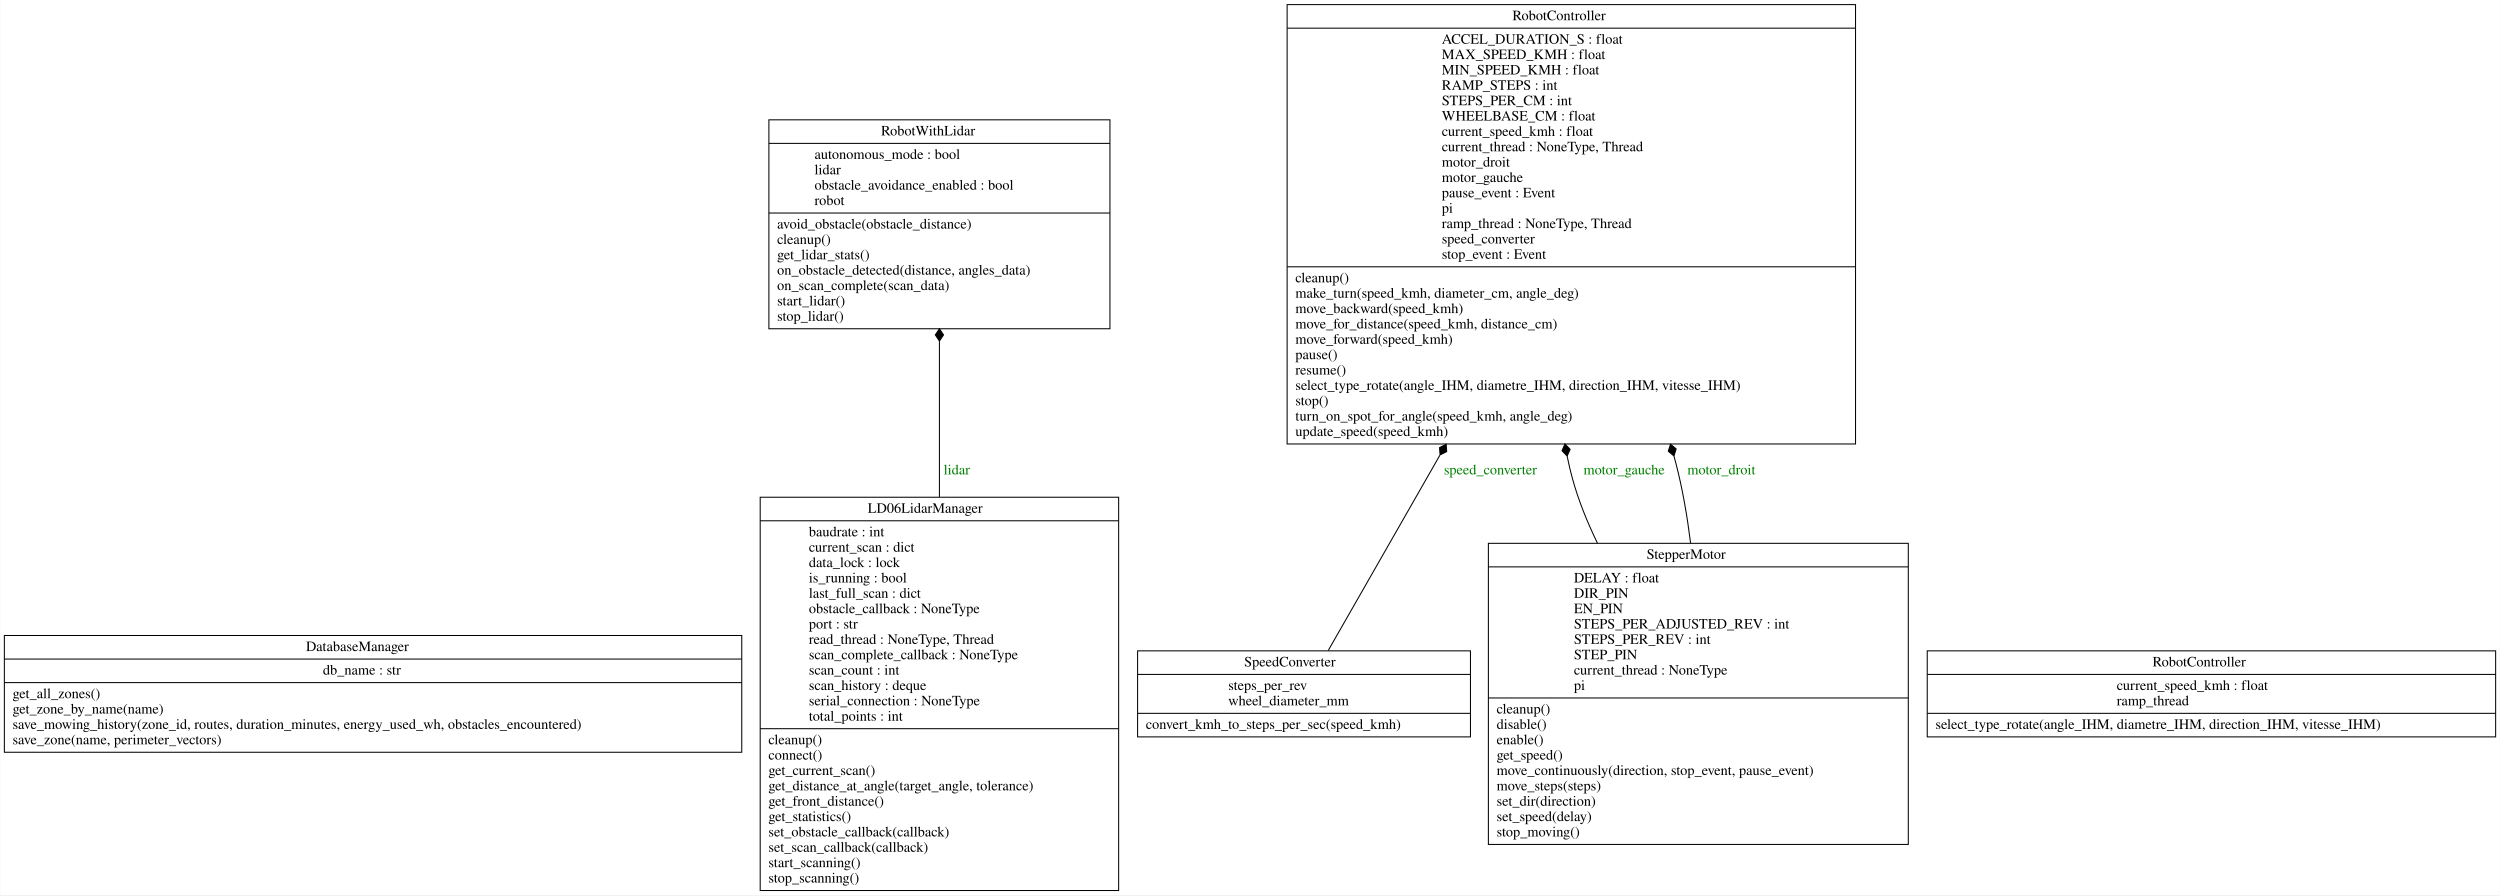
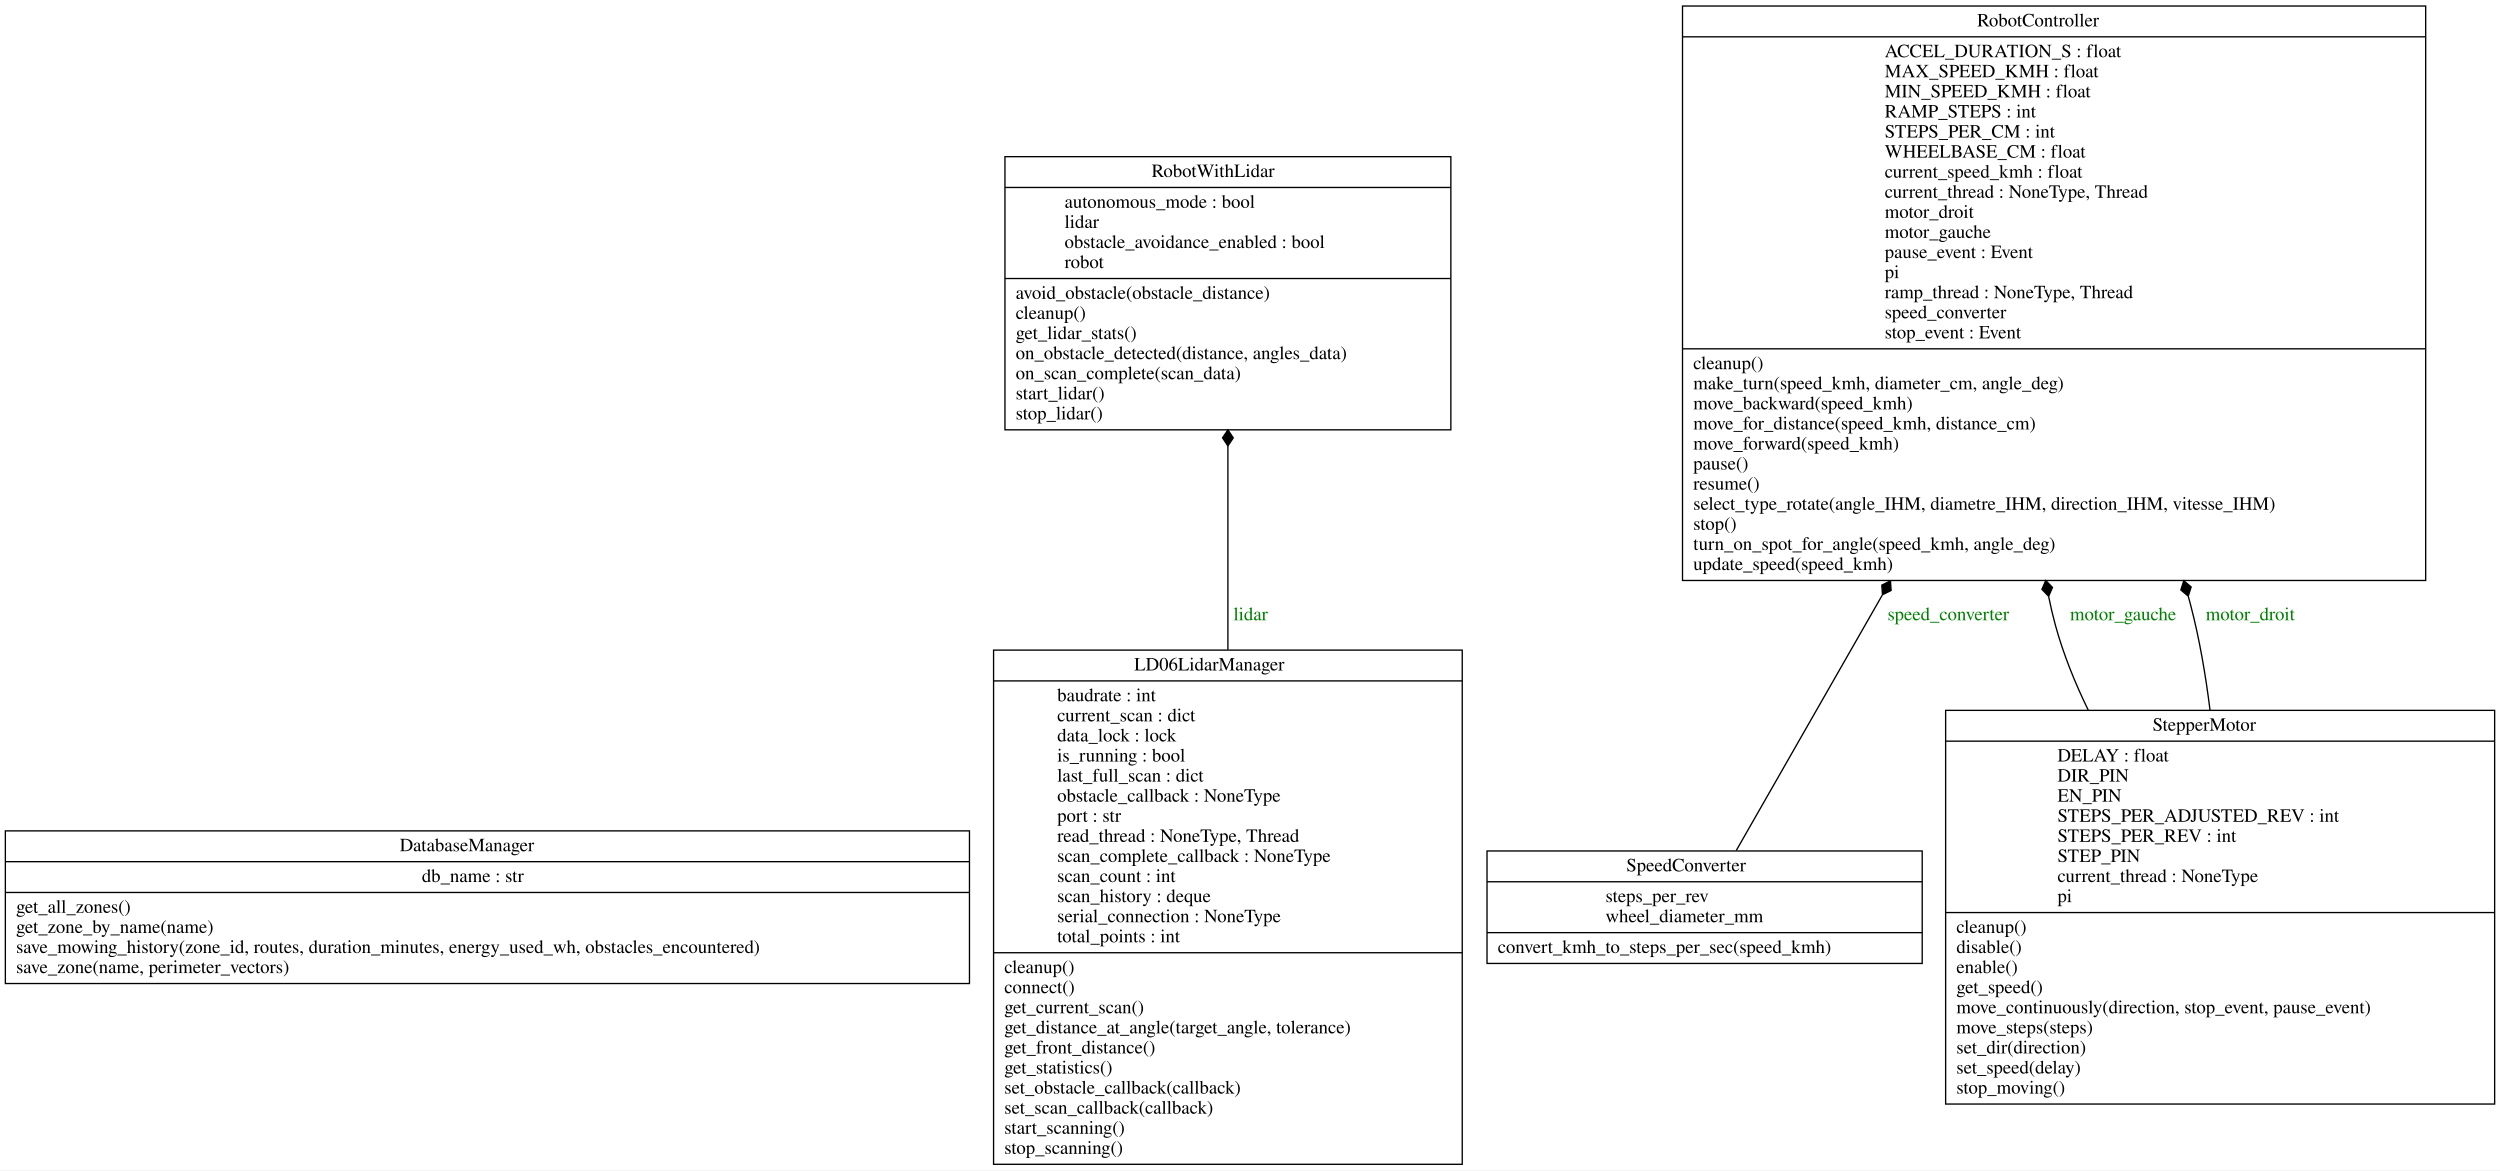
- <svg xmlns="http://www.w3.org/2000/svg" width="2441pt" height="874pt" viewBox="0.00 0.00 2440.50 874.00">
+ <svg xmlns="http://www.w3.org/2000/svg" width="1867pt" height="874pt" viewBox="0.00 0.00 1867.00 874.00">
  <g id="graph0" class="graph" transform="scale(1 1) rotate(0) translate(4 870)">
-     <polygon fill="white" stroke="transparent" points="-4,4 -4,-870 2436.5,-870 2436.5,4 -4,4" />
+     <polygon fill="white" stroke="transparent" points="-4,4 -4,-870 1863,-870 1863,4 -4,4" />
    <g id="node1" class="node">
      <polygon fill="none" stroke="black" points="0,-135.5 0,-249.5 720,-249.5 720,-135.5 0,-135.5" />
      <text text-anchor="start" x="294.5" y="-234.3" font-family="Times,serif" font-size="14.00">DatabaseManager</text>
      <polyline fill="none" stroke="black" points="0,-226.5 720,-226.5 " />
      <text text-anchor="start" x="311" y="-211.3" font-family="Times,serif" font-size="14.00">db_name : str</text>
      <polyline fill="none" stroke="black" points="0,-203.5 720,-203.5 " />
      <text text-anchor="start" x="8" y="-188.3" font-family="Times,serif" font-size="14.00">get_all_zones()</text>
      <text text-anchor="start" x="8" y="-173.3" font-family="Times,serif" font-size="14.00">get_zone_by_name(name)</text>
      <text text-anchor="start" x="8" y="-158.3" font-family="Times,serif" font-size="14.00">save_mowing_history(zone_id, routes, duration_minutes, energy_used_wh, obstacles_encountered)</text>
      <text text-anchor="start" x="8" y="-143.3" font-family="Times,serif" font-size="14.00">save_zone(name, perimeter_vectors)</text>
    </g>
    <g id="node2" class="node">
      <polygon fill="none" stroke="black" points="738,-0.5 738,-384.5 1088,-384.5 1088,-0.5 738,-0.5" />
      <text text-anchor="start" x="843" y="-369.3" font-family="Times,serif" font-size="14.00">LD06LidarManager</text>
      <polyline fill="none" stroke="black" points="738,-361.5 1088,-361.5 " />
      <text text-anchor="start" x="785.5" y="-346.3" font-family="Times,serif" font-size="14.00">baudrate : int</text>
      <text text-anchor="start" x="785.5" y="-331.3" font-family="Times,serif" font-size="14.00">current_scan : dict</text>
      <text text-anchor="start" x="785.5" y="-316.3" font-family="Times,serif" font-size="14.00">data_lock : lock</text>
      <text text-anchor="start" x="785.5" y="-301.3" font-family="Times,serif" font-size="14.00">is_running : bool</text>
      <text text-anchor="start" x="785.5" y="-286.3" font-family="Times,serif" font-size="14.00">last_full_scan : dict</text>
      <text text-anchor="start" x="785.5" y="-271.3" font-family="Times,serif" font-size="14.00">obstacle_callback : NoneType</text>
      <text text-anchor="start" x="785.5" y="-256.3" font-family="Times,serif" font-size="14.00">port : str</text>
      <text text-anchor="start" x="785.5" y="-241.3" font-family="Times,serif" font-size="14.00">read_thread : NoneType, Thread</text>
      <text text-anchor="start" x="785.5" y="-226.3" font-family="Times,serif" font-size="14.00">scan_complete_callback : NoneType</text>
      <text text-anchor="start" x="785.5" y="-211.3" font-family="Times,serif" font-size="14.00">scan_count : int</text>
      <text text-anchor="start" x="785.5" y="-196.3" font-family="Times,serif" font-size="14.00">scan_history : deque</text>
      <text text-anchor="start" x="785.5" y="-181.3" font-family="Times,serif" font-size="14.00">serial_connection : NoneType</text>
      <text text-anchor="start" x="785.5" y="-166.3" font-family="Times,serif" font-size="14.00">total_points : int</text>
      <polyline fill="none" stroke="black" points="738,-158.5 1088,-158.5 " />
      <text text-anchor="start" x="746" y="-143.3" font-family="Times,serif" font-size="14.00">cleanup()</text>
      <text text-anchor="start" x="746" y="-128.3" font-family="Times,serif" font-size="14.00">connect()</text>
      <text text-anchor="start" x="746" y="-113.3" font-family="Times,serif" font-size="14.00">get_current_scan()</text>
      <text text-anchor="start" x="746" y="-98.3" font-family="Times,serif" font-size="14.00">get_distance_at_angle(target_angle, tolerance)</text>
      <text text-anchor="start" x="746" y="-83.3" font-family="Times,serif" font-size="14.00">get_front_distance()</text>
      <text text-anchor="start" x="746" y="-68.3" font-family="Times,serif" font-size="14.00">get_statistics()</text>
      <text text-anchor="start" x="746" y="-53.3" font-family="Times,serif" font-size="14.00">set_obstacle_callback(callback)</text>
      <text text-anchor="start" x="746" y="-38.3" font-family="Times,serif" font-size="14.00">set_scan_callback(callback)</text>
      <text text-anchor="start" x="746" y="-23.3" font-family="Times,serif" font-size="14.00">start_scanning()</text>
      <text text-anchor="start" x="746" y="-8.3" font-family="Times,serif" font-size="14.00">stop_scanning()</text>
    </g>
-     <g id="node5" class="node">
+     <g id="node4" class="node">
      <polygon fill="none" stroke="black" points="746.5,-549 746.5,-753 1079.5,-753 1079.5,-549 746.5,-549" />
      <text text-anchor="start" x="856" y="-737.8" font-family="Times,serif" font-size="14.00">RobotWithLidar</text>
      <polyline fill="none" stroke="black" points="746.5,-730 1079.5,-730 " />
      <text text-anchor="start" x="791" y="-714.8" font-family="Times,serif" font-size="14.00">autonomous_mode : bool</text>
      <text text-anchor="start" x="791" y="-699.8" font-family="Times,serif" font-size="14.00">lidar</text>
      <text text-anchor="start" x="791" y="-684.8" font-family="Times,serif" font-size="14.00">obstacle_avoidance_enabled : bool</text>
      <text text-anchor="start" x="791" y="-669.8" font-family="Times,serif" font-size="14.00">robot</text>
      <polyline fill="none" stroke="black" points="746.5,-662 1079.5,-662 " />
      <text text-anchor="start" x="754.5" y="-646.8" font-family="Times,serif" font-size="14.00">avoid_obstacle(obstacle_distance)</text>
      <text text-anchor="start" x="754.5" y="-631.8" font-family="Times,serif" font-size="14.00">cleanup()</text>
      <text text-anchor="start" x="754.5" y="-616.8" font-family="Times,serif" font-size="14.00">get_lidar_stats()</text>
      <text text-anchor="start" x="754.5" y="-601.8" font-family="Times,serif" font-size="14.00">on_obstacle_detected(distance, angles_data)</text>
      <text text-anchor="start" x="754.5" y="-586.8" font-family="Times,serif" font-size="14.00">on_scan_complete(scan_data)</text>
      <text text-anchor="start" x="754.5" y="-571.8" font-family="Times,serif" font-size="14.00">start_lidar()</text>
      <text text-anchor="start" x="754.5" y="-556.8" font-family="Times,serif" font-size="14.00">stop_lidar()</text>
    </g>
    <g id="edge2" class="edge">
      <path fill="none" stroke="black" d="M913,-384.78C913,-436.56 913,-490.94 913,-536.89" />
      <polygon fill="black" stroke="black" points="913,-536.99 917,-542.99 913,-548.99 909,-542.99 913,-536.99" />
      <text text-anchor="middle" x="930" y="-406.8" font-family="Times,serif" font-size="14.00" fill="green">lidar</text>
    </g>
    <g id="node3" class="node">
      <polygon fill="none" stroke="black" points="1252.5,-436.5 1252.5,-865.5 1807.5,-865.5 1807.5,-436.5 1252.5,-436.5" />
      <text text-anchor="start" x="1472.5" y="-850.3" font-family="Times,serif" font-size="14.00">RobotController</text>
      <polyline fill="none" stroke="black" points="1252.5,-842.5 1807.5,-842.5 " />
      <text text-anchor="start" x="1403.5" y="-827.3" font-family="Times,serif" font-size="14.00">ACCEL_DURATION_S : float</text>
      <text text-anchor="start" x="1403.5" y="-812.3" font-family="Times,serif" font-size="14.00">MAX_SPEED_KMH : float</text>
      <text text-anchor="start" x="1403.5" y="-797.3" font-family="Times,serif" font-size="14.00">MIN_SPEED_KMH : float</text>
      <text text-anchor="start" x="1403.5" y="-782.3" font-family="Times,serif" font-size="14.00">RAMP_STEPS : int</text>
      <text text-anchor="start" x="1403.5" y="-767.3" font-family="Times,serif" font-size="14.00">STEPS_PER_CM : int</text>
      <text text-anchor="start" x="1403.5" y="-752.3" font-family="Times,serif" font-size="14.00">WHEELBASE_CM : float</text>
      <text text-anchor="start" x="1403.5" y="-737.3" font-family="Times,serif" font-size="14.00">current_speed_kmh : float</text>
      <text text-anchor="start" x="1403.5" y="-722.3" font-family="Times,serif" font-size="14.00">current_thread : NoneType, Thread</text>
      <text text-anchor="start" x="1403.5" y="-707.3" font-family="Times,serif" font-size="14.00">motor_droit</text>
      <text text-anchor="start" x="1403.5" y="-692.3" font-family="Times,serif" font-size="14.00">motor_gauche</text>
      <text text-anchor="start" x="1403.5" y="-677.3" font-family="Times,serif" font-size="14.00">pause_event : Event</text>
      <text text-anchor="start" x="1403.5" y="-662.3" font-family="Times,serif" font-size="14.00">pi</text>
      <text text-anchor="start" x="1403.5" y="-647.3" font-family="Times,serif" font-size="14.00">ramp_thread : NoneType, Thread</text>
      <text text-anchor="start" x="1403.5" y="-632.3" font-family="Times,serif" font-size="14.00">speed_converter</text>
      <text text-anchor="start" x="1403.5" y="-617.3" font-family="Times,serif" font-size="14.00">stop_event : Event</text>
      <polyline fill="none" stroke="black" points="1252.5,-609.5 1807.5,-609.5 " />
      <text text-anchor="start" x="1260.5" y="-594.3" font-family="Times,serif" font-size="14.00">cleanup()</text>
      <text text-anchor="start" x="1260.5" y="-579.3" font-family="Times,serif" font-size="14.00">make_turn(speed_kmh, diameter_cm, angle_deg)</text>
      <text text-anchor="start" x="1260.5" y="-564.3" font-family="Times,serif" font-size="14.00">move_backward(speed_kmh)</text>
      <text text-anchor="start" x="1260.5" y="-549.3" font-family="Times,serif" font-size="14.00">move_for_distance(speed_kmh, distance_cm)</text>
      <text text-anchor="start" x="1260.5" y="-534.3" font-family="Times,serif" font-size="14.00">move_forward(speed_kmh)</text>
      <text text-anchor="start" x="1260.5" y="-519.3" font-family="Times,serif" font-size="14.00">pause()</text>
      <text text-anchor="start" x="1260.5" y="-504.3" font-family="Times,serif" font-size="14.00">resume()</text>
      <text text-anchor="start" x="1260.5" y="-489.3" font-family="Times,serif" font-size="14.00">select_type_rotate(angle_IHM, diametre_IHM, direction_IHM, vitesse_IHM)</text>
      <text text-anchor="start" x="1260.5" y="-474.3" font-family="Times,serif" font-size="14.00">stop()</text>
      <text text-anchor="start" x="1260.5" y="-459.3" font-family="Times,serif" font-size="14.00">turn_on_spot_for_angle(speed_kmh, angle_deg)</text>
      <text text-anchor="start" x="1260.5" y="-444.3" font-family="Times,serif" font-size="14.00">update_speed(speed_kmh)</text>
    </g>
-     <g id="node4" class="node">
-       <polygon fill="none" stroke="black" points="1877.5,-150.5 1877.5,-234.5 2432.5,-234.5 2432.5,-150.5 1877.5,-150.5" />
-       <text text-anchor="start" x="2097.5" y="-219.3" font-family="Times,serif" font-size="14.00">RobotController</text>
-       <polyline fill="none" stroke="black" points="1877.5,-211.5 2432.5,-211.5 " />
-       <text text-anchor="start" x="2062.5" y="-196.3" font-family="Times,serif" font-size="14.00">current_speed_kmh : float</text>
-       <text text-anchor="start" x="2062.5" y="-181.3" font-family="Times,serif" font-size="14.00">ramp_thread</text>
-       <polyline fill="none" stroke="black" points="1877.5,-173.5 2432.5,-173.5 " />
-       <text text-anchor="start" x="1885.5" y="-158.3" font-family="Times,serif" font-size="14.00">select_type_rotate(angle_IHM, diametre_IHM, direction_IHM, vitesse_IHM)</text>
-     </g>
-     <g id="node6" class="node">
+     <g id="node5" class="node">
      <polygon fill="none" stroke="black" points="1106.5,-150.5 1106.5,-234.5 1431.5,-234.5 1431.5,-150.5 1106.5,-150.5" />
      <text text-anchor="start" x="1210.5" y="-219.3" font-family="Times,serif" font-size="14.00">SpeedConverter</text>
      <polyline fill="none" stroke="black" points="1106.5,-211.5 1431.5,-211.5 " />
      <text text-anchor="start" x="1195" y="-196.3" font-family="Times,serif" font-size="14.00">steps_per_rev</text>
      <text text-anchor="start" x="1195" y="-181.3" font-family="Times,serif" font-size="14.00">wheel_diameter_mm</text>
      <polyline fill="none" stroke="black" points="1106.5,-173.5 1431.5,-173.5 " />
      <text text-anchor="start" x="1114.5" y="-158.3" font-family="Times,serif" font-size="14.00">convert_kmh_to_steps_per_sec(speed_kmh)</text>
    </g>
    <g id="edge1" class="edge">
      <path fill="none" stroke="black" d="M1292.62,-234.82C1317.86,-278.96 1359.89,-352.48 1401.64,-425.49" />
      <polygon fill="black" stroke="black" points="1401.83,-425.83 1408.29,-429.06 1407.79,-436.25 1401.34,-433.03 1401.83,-425.83" />
      <text text-anchor="middle" x="1451" y="-406.8" font-family="Times,serif" font-size="14.00" fill="green">speed_converter</text>
    </g>
-     <g id="node7" class="node">
+     <g id="node6" class="node">
      <polygon fill="none" stroke="black" points="1449,-45.5 1449,-339.5 1859,-339.5 1859,-45.5 1449,-45.5" />
      <text text-anchor="start" x="1603.5" y="-324.3" font-family="Times,serif" font-size="14.00">StepperMotor</text>
      <polyline fill="none" stroke="black" points="1449,-316.5 1859,-316.5 " />
      <text text-anchor="start" x="1532.5" y="-301.3" font-family="Times,serif" font-size="14.00">DELAY : float</text>
      <text text-anchor="start" x="1532.5" y="-286.3" font-family="Times,serif" font-size="14.00">DIR_PIN</text>
      <text text-anchor="start" x="1532.5" y="-271.3" font-family="Times,serif" font-size="14.00">EN_PIN</text>
      <text text-anchor="start" x="1532.5" y="-256.3" font-family="Times,serif" font-size="14.00">STEPS_PER_ADJUSTED_REV : int</text>
      <text text-anchor="start" x="1532.5" y="-241.3" font-family="Times,serif" font-size="14.00">STEPS_PER_REV : int</text>
      <text text-anchor="start" x="1532.5" y="-226.3" font-family="Times,serif" font-size="14.00">STEP_PIN</text>
      <text text-anchor="start" x="1532.5" y="-211.3" font-family="Times,serif" font-size="14.00">current_thread : NoneType</text>
      <text text-anchor="start" x="1532.5" y="-196.3" font-family="Times,serif" font-size="14.00">pi</text>
      <polyline fill="none" stroke="black" points="1449,-188.5 1859,-188.5 " />
      <text text-anchor="start" x="1457" y="-173.3" font-family="Times,serif" font-size="14.00">cleanup()</text>
      <text text-anchor="start" x="1457" y="-158.3" font-family="Times,serif" font-size="14.00">disable()</text>
      <text text-anchor="start" x="1457" y="-143.3" font-family="Times,serif" font-size="14.00">enable()</text>
      <text text-anchor="start" x="1457" y="-128.3" font-family="Times,serif" font-size="14.00">get_speed()</text>
      <text text-anchor="start" x="1457" y="-113.3" font-family="Times,serif" font-size="14.00">move_continuously(direction, stop_event, pause_event)</text>
      <text text-anchor="start" x="1457" y="-98.3" font-family="Times,serif" font-size="14.00">move_steps(steps)</text>
      <text text-anchor="start" x="1457" y="-83.3" font-family="Times,serif" font-size="14.00">set_dir(direction)</text>
      <text text-anchor="start" x="1457" y="-68.3" font-family="Times,serif" font-size="14.00">set_speed(delay)</text>
      <text text-anchor="start" x="1457" y="-53.3" font-family="Times,serif" font-size="14.00">stop_moving()</text>
    </g>
    <g id="edge3" class="edge">
      <path fill="none" stroke="black" d="M1555.49,-339.7C1545.48,-360.24 1536.85,-381.64 1531,-403 1529.07,-410.04 1527.39,-417.24 1525.94,-424.53" />
      <polygon fill="black" stroke="black" points="1525.92,-424.68 1528.79,-431.3 1523.78,-436.49 1520.91,-429.87 1525.92,-424.68" />
      <text text-anchor="middle" x="1581.5" y="-406.8" font-family="Times,serif" font-size="14.00" fill="green">motor_gauche</text>
    </g>
    <g id="edge4" class="edge">
      <path fill="none" stroke="black" d="M1646.45,-339.61C1643.18,-365.96 1638.54,-392.99 1632,-418 1631.43,-420.18 1630.84,-422.37 1630.24,-424.56" />
      <polygon fill="black" stroke="black" points="1630.17,-424.78 1632.35,-431.65 1626.84,-436.3 1624.66,-429.43 1630.17,-424.78" />
      <text text-anchor="middle" x="1676.5" y="-406.8" font-family="Times,serif" font-size="14.00" fill="green">motor_droit</text>
    </g>
  </g>
</svg>
